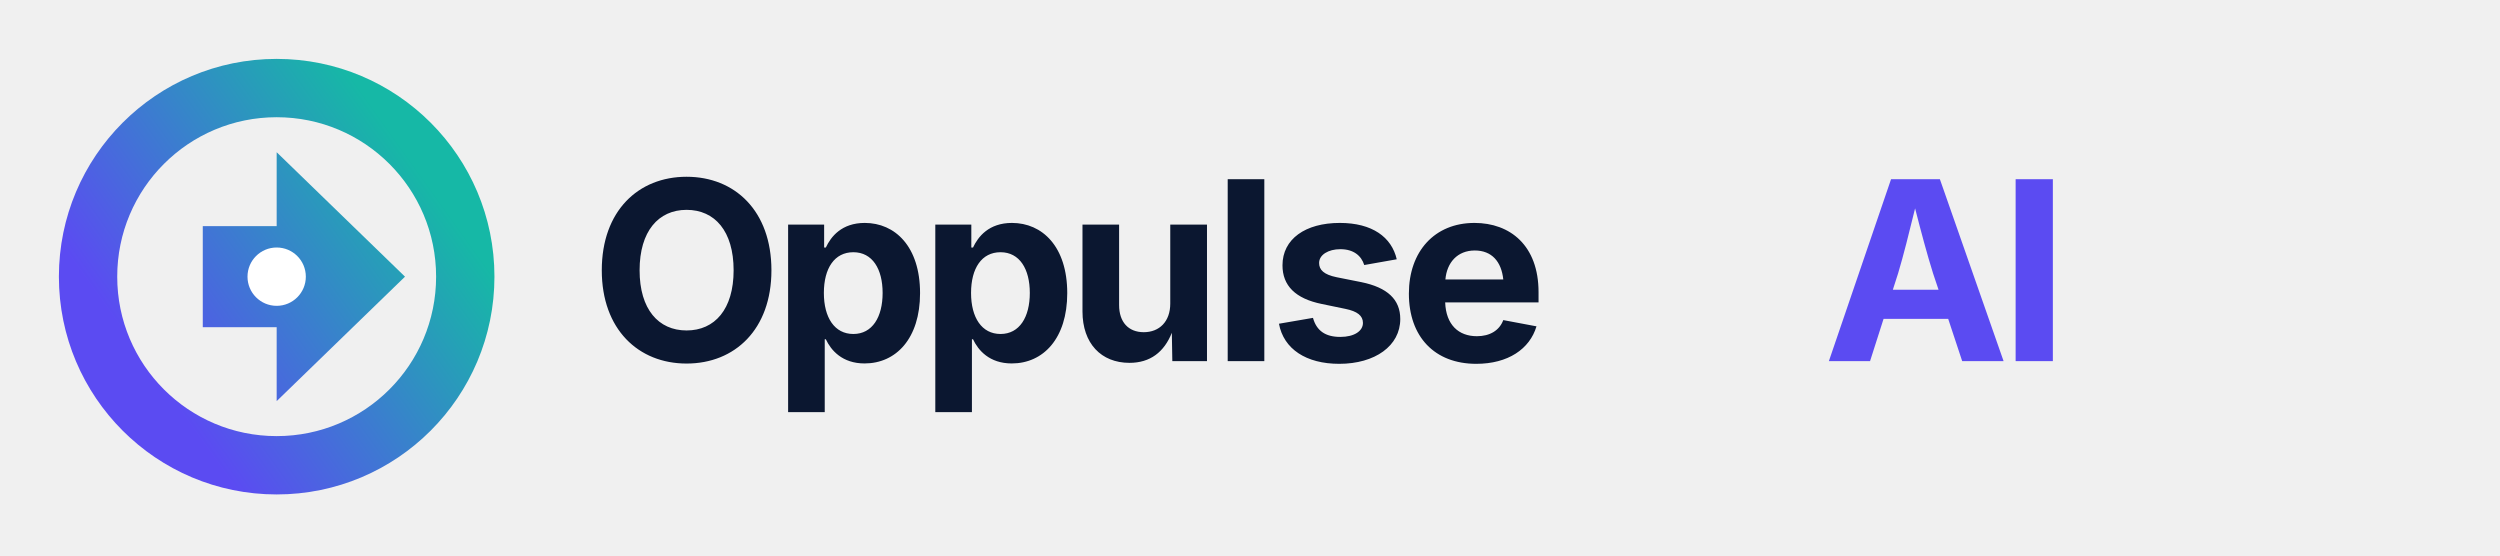
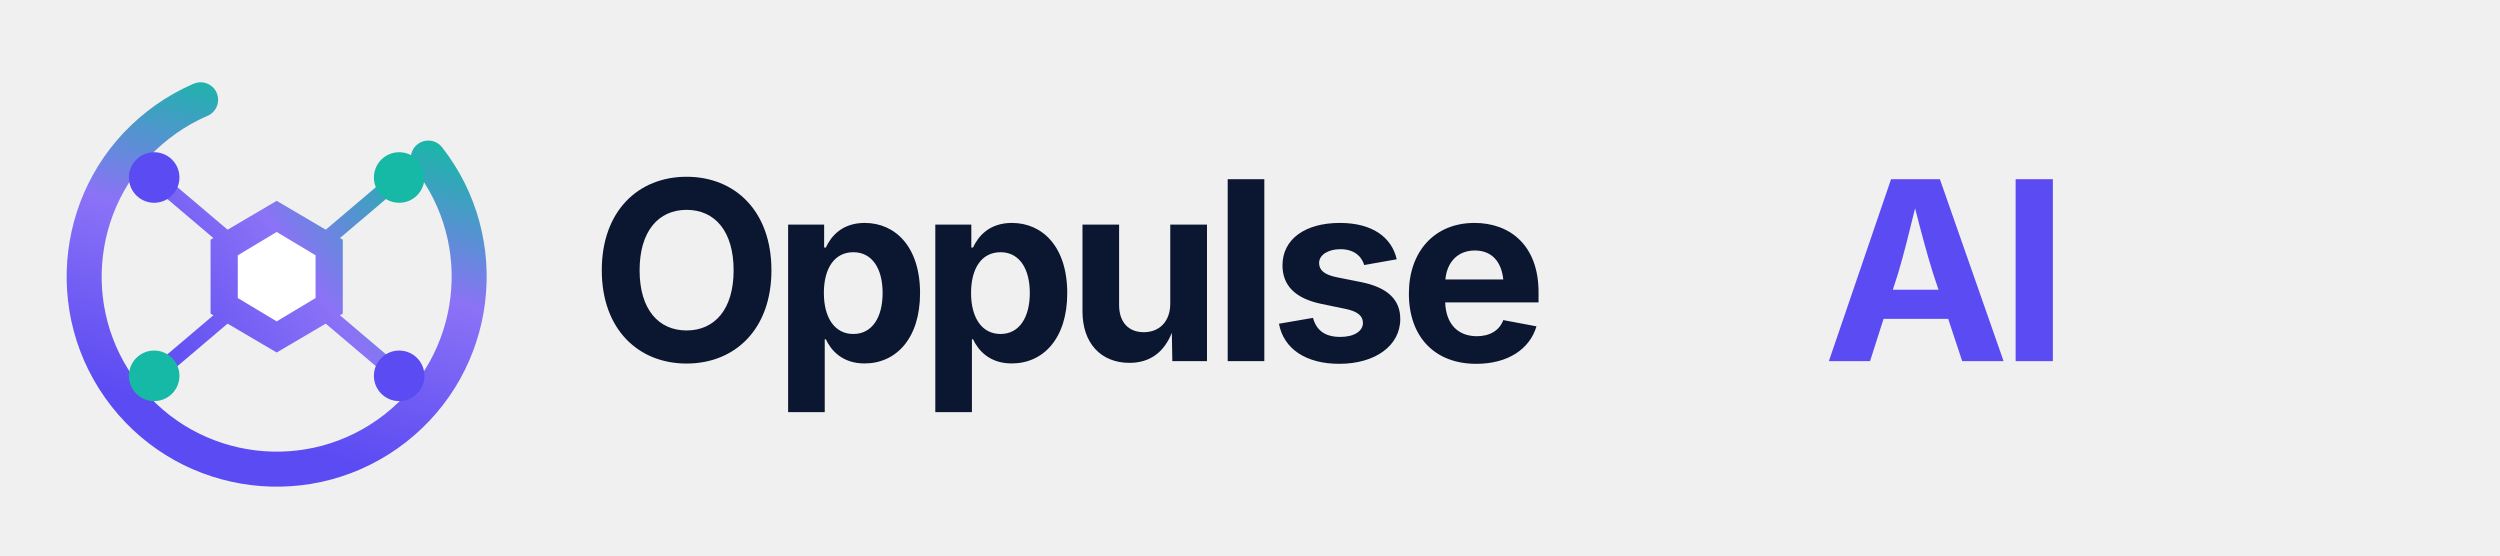
<svg xmlns="http://www.w3.org/2000/svg" viewBox="0 0 720 160" role="img" aria-labelledby="title">
  <defs>
    <linearGradient id="oppulse-wordmark-gradient" x1="30" y1="130" x2="170" y2="30" gradientUnits="userSpaceOnUse">
      <stop stop-color="#5B4BF2" />
+       <stop offset=".55" stop-color="#8B72F6" />
      <stop offset="1" stop-color="#16B8A6" />
    </linearGradient>
  </defs>
  <g transform="translate(8 8) scale(.56)">
-     <path fill="url(#oppulse-wordmark-gradient)" d="M128 16c61.856 0 112 50.144 112 112 0 61.856-50.144 112-112 112S16 189.856 16 128 66.144 16 128 16Zm0 30c-45.297 0-82 36.703-82 82s36.703 82 82 82 82-36.703 82-82-36.703-82-82-82Z" />
-     <path fill="url(#oppulse-wordmark-gradient)" d="m128 64 66 64-66 64v-38h-38v-52h38V64Z" />
-     <circle cx="128" cy="128" r="15" fill="#fff" />
+     <circle cx="128" cy="128" r="99" fill="none" stroke="url(#oppulse-wordmark-gradient)" stroke-width="18" stroke-linecap="round" stroke-dasharray="492 130" transform="rotate(-38 128 128)" />
+     <path d="M72 83 105 111M184 83l-33 28M72 173l33-28M184 173l-33-28" fill="none" stroke="url(#oppulse-wordmark-gradient)" stroke-width="8" stroke-linecap="round" />
+     <path d="m128 89 34 20v38l-34 20-34-20v-38l34-20Z" fill="url(#oppulse-wordmark-gradient)" />
+     <path d="m128 105 20 12v22l-20 12-20-12v-22l20-12Z" fill="#fff" />
+     <circle cx="65" cy="77" r="13" fill="#5B4BF2" />
+     <circle cx="191" cy="77" r="13" fill="#16B8A6" />
+     <circle cx="65" cy="179" r="13" fill="#16B8A6" />
+     <circle cx="191" cy="179" r="13" fill="#5B4BF2" />
  </g>
  <text x="170" y="104" fill="#0B1730" font-family="Inter, Arial, sans-serif" font-size="72" font-weight="700" letter-spacing="-3">Oppulse</text>
  <text x="525" y="104" fill="#5B4BF2" font-family="Inter, Arial, sans-serif" font-size="72" font-weight="700" letter-spacing="-3">AI</text>
</svg>
